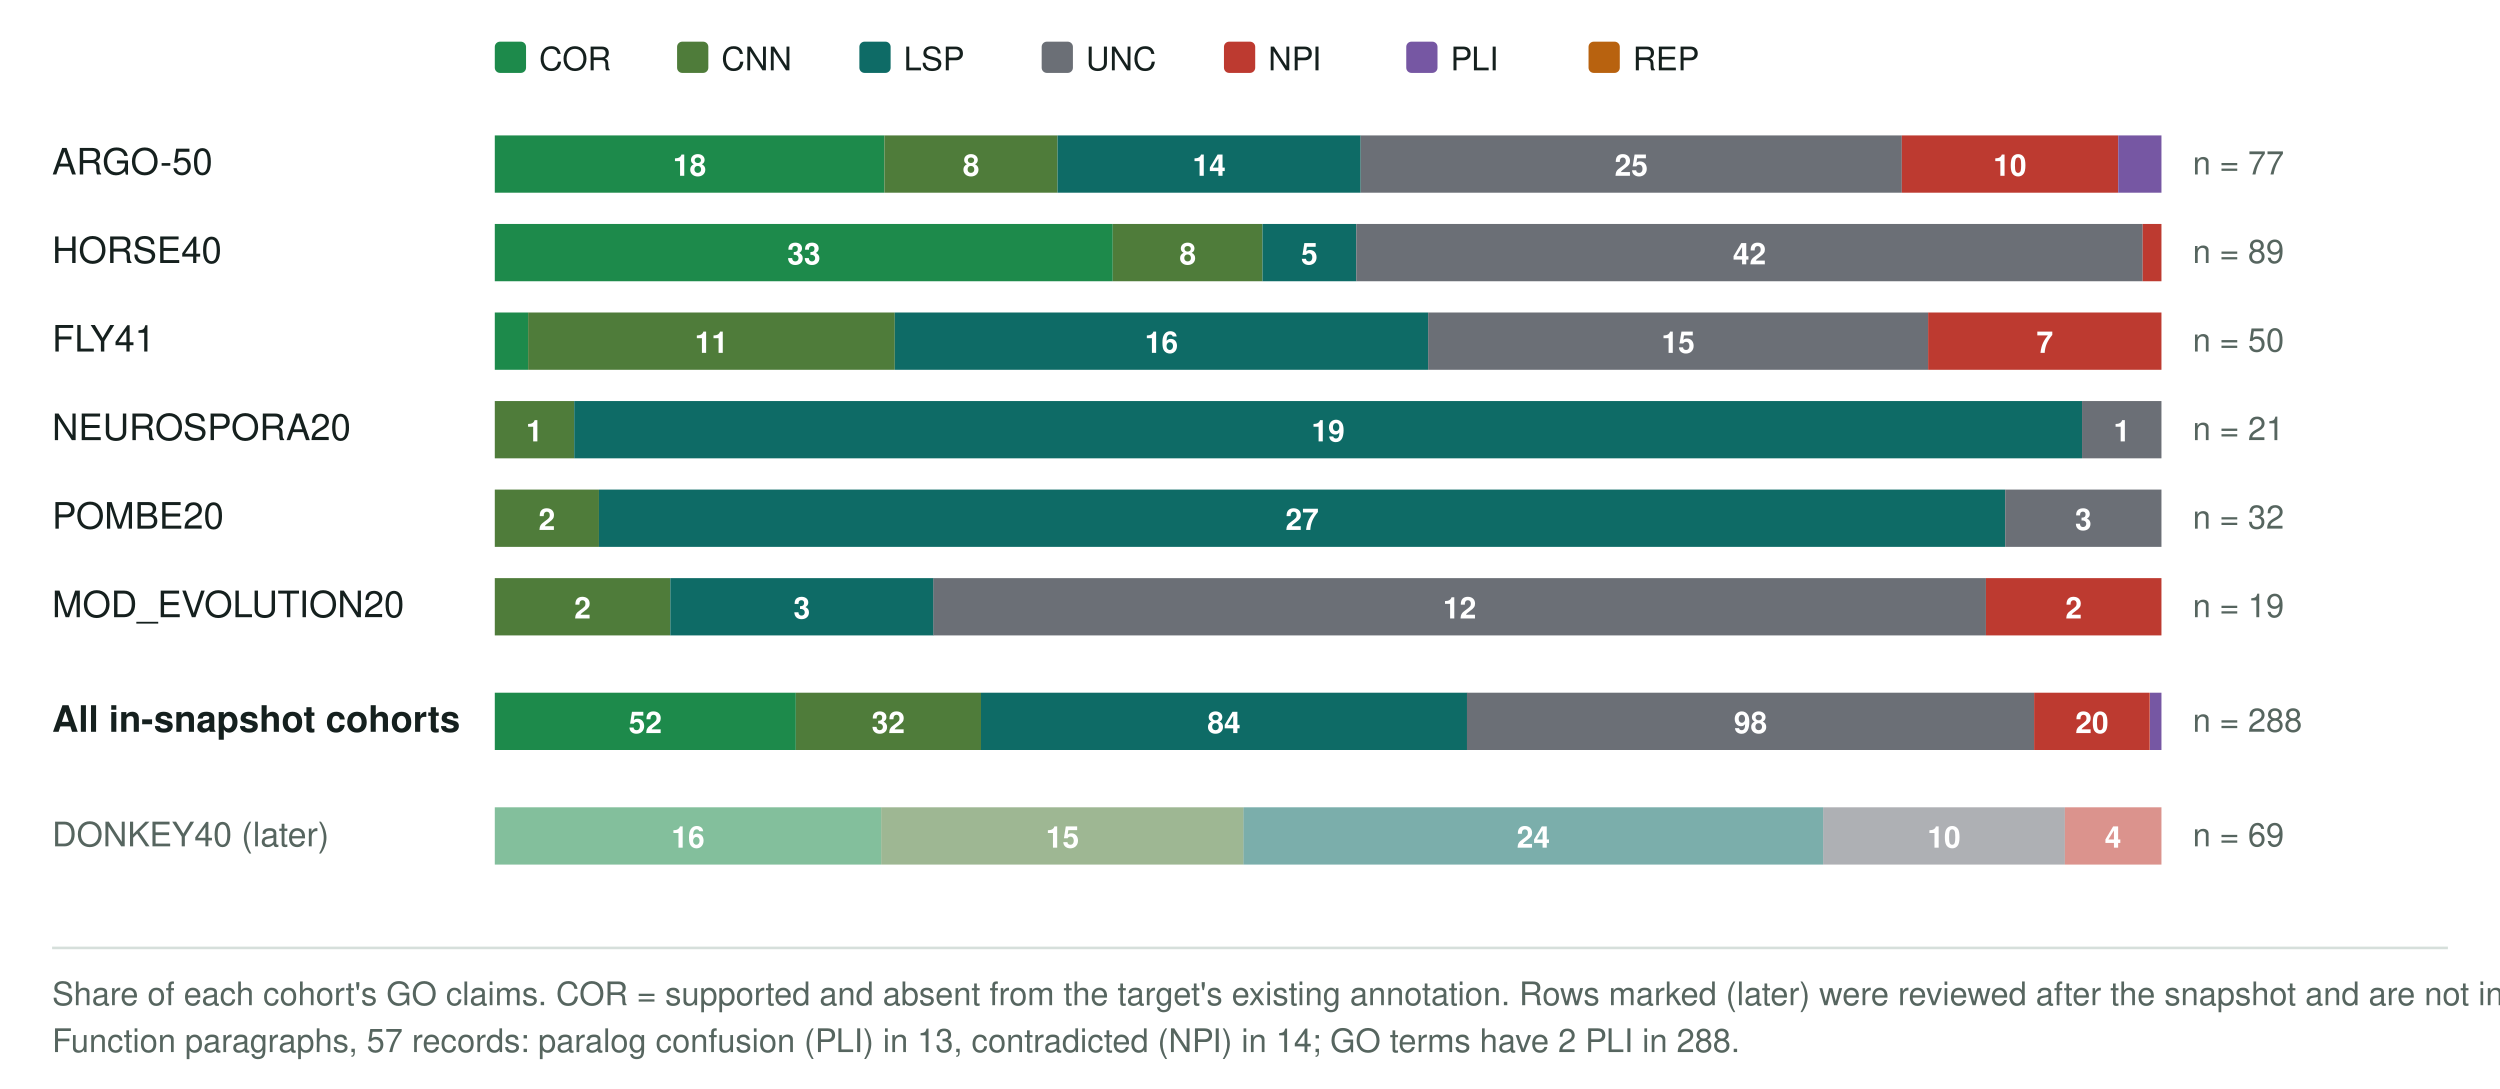
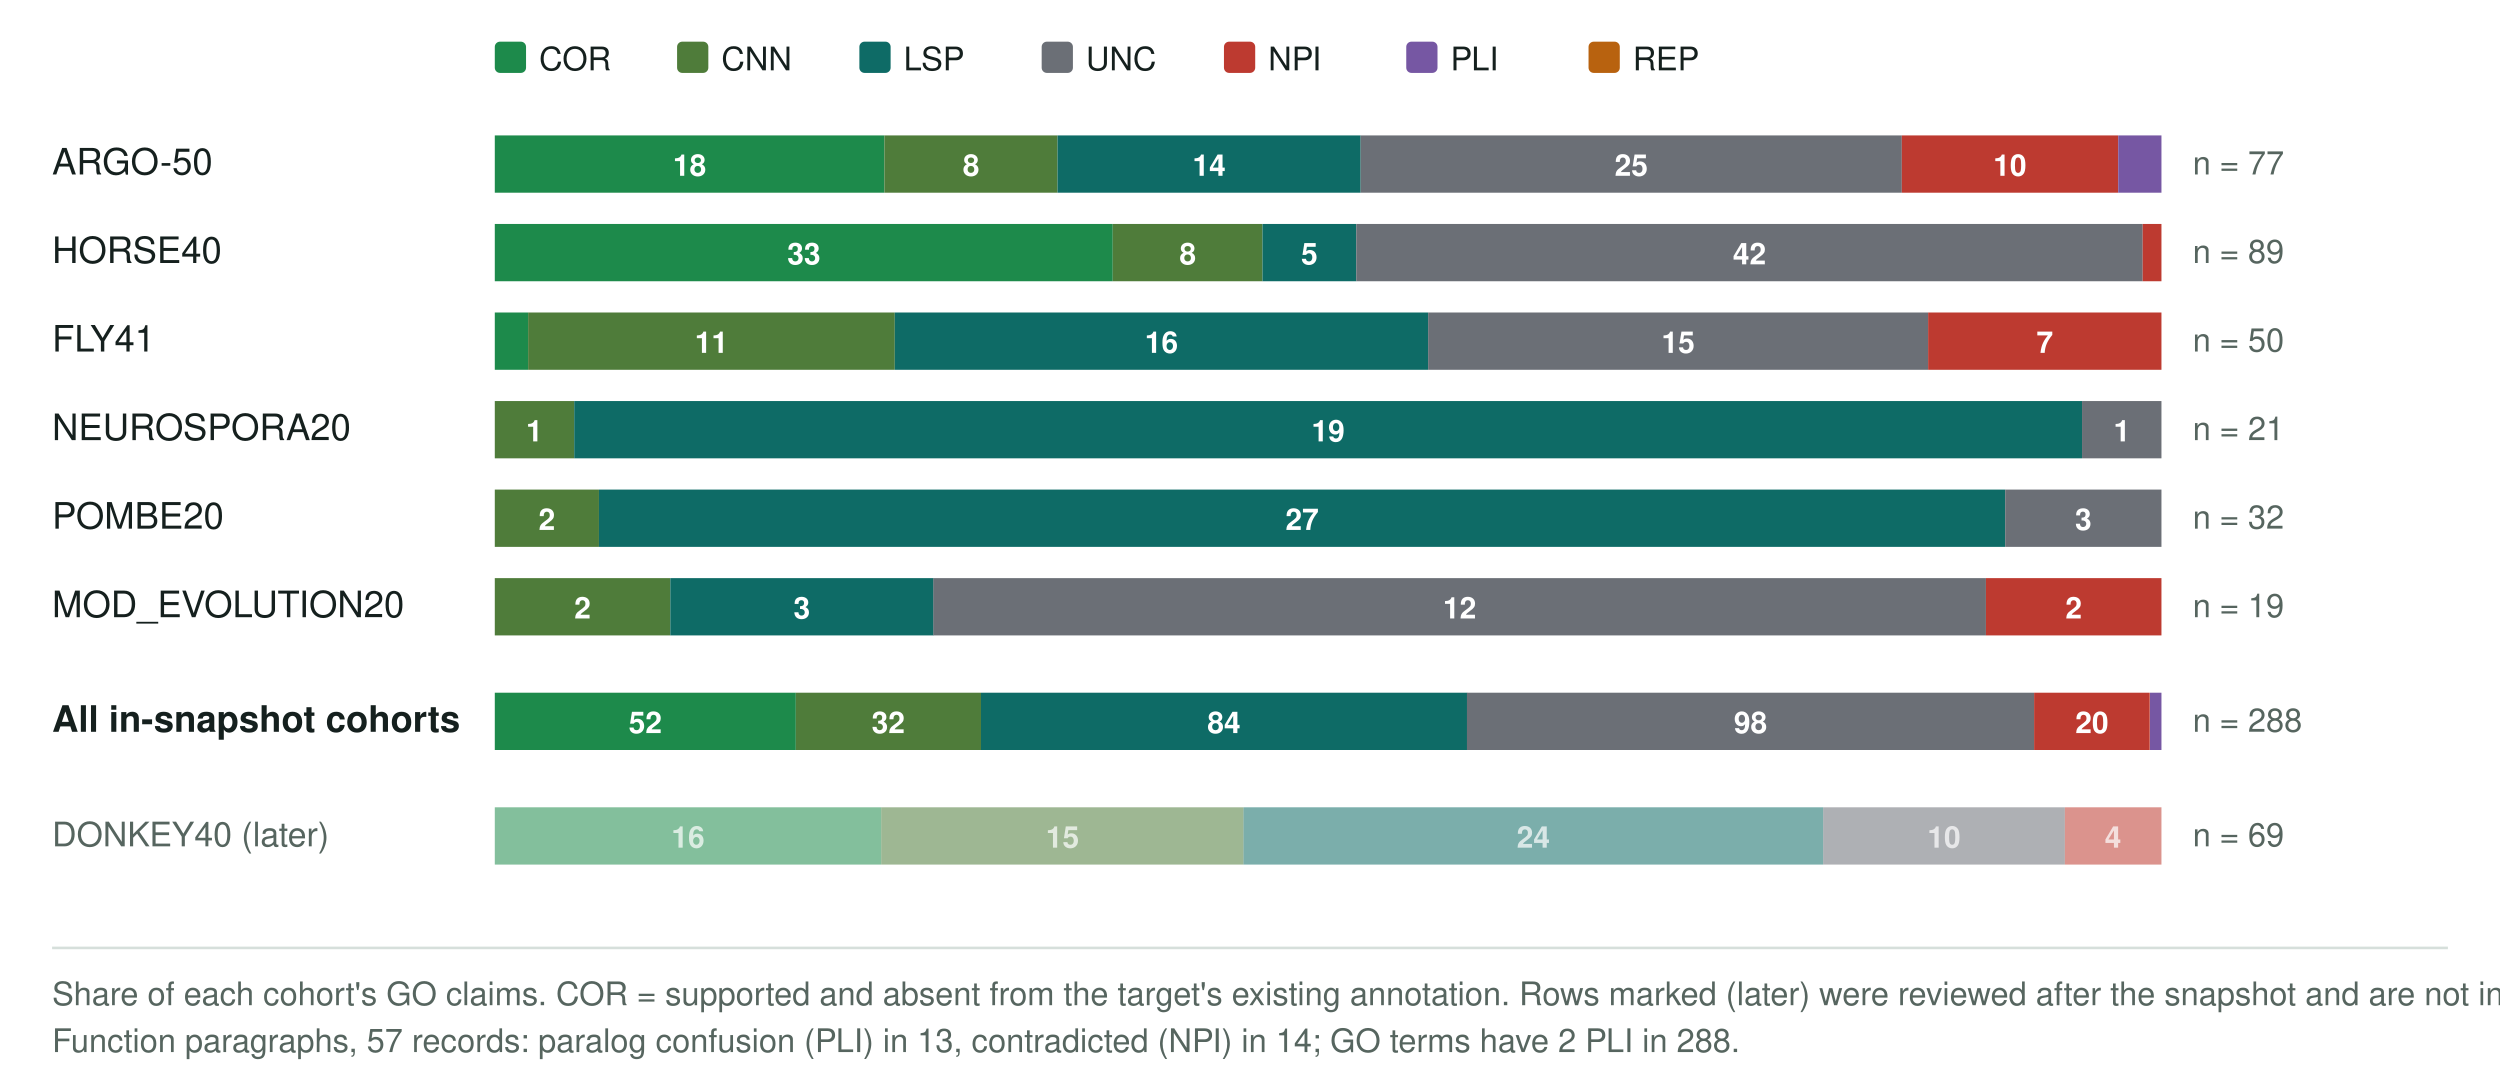
<svg xmlns="http://www.w3.org/2000/svg" viewBox="0 0 960 418" width="960" height="418" role="img" aria-label="Assessment categories of ProtNLM2 GO claims by cohort">
  <style>
.t { fill: var(--fig-ink, #15201e); font-family: "Source Sans 3", system-ui, -apple-system, Helvetica, Arial, sans-serif; }
.m { fill: var(--muted, #56655f); }
.b { font-weight: 600; }
.num { font-variant-numeric: tabular-nums; }
.box { fill: var(--fig-fill, #e8f1ee); stroke: var(--fig-line, #8fa39c); stroke-width: 1.2; }
.ours { fill: var(--accent, #0e6b66); }
.ours-t { fill: var(--surface, #ffffff); }
.link { fill: var(--fig-fill, #e8f1ee); opacity: .55; }
.rule { stroke: var(--rule, #d6dfdb); stroke-width: 1; fill: none; }
.brk { stroke: var(--fig-line, #8fa39c); stroke-width: 1.5; fill: none; }
.brk-ours { stroke: var(--accent, #0e6b66); stroke-width: 2; fill: none; }
.acc { fill: var(--accent, #0e6b66); }
.census { fill: var(--accept, #1d8a4b); }
.hand { fill: var(--modify, #b8620f); }
.rule-c { fill: var(--new, #1d68b3); }
.off { fill: var(--over, #7657a3); }
.chip-t { fill: var(--surface, #ffffff); font-weight: 600; }
.c-COR { fill: var(--accept, #1d8a4b); } .c-CNN { fill: var(--keep, #4f7c3a); }
.c-LSP { fill: var(--accent, #0e6b66); } .c-UNC { fill: var(--undecided, #6b6f76); }
.c-NPI { fill: var(--remove, #bd3a30); } .c-PLI { fill: var(--over, #7657a3); }
.c-REP { fill: var(--modify, #b8620f); }
</style>
  <rect class="c-COR" x="190" y="16" width="12" height="12" rx="2" />
  <text x="207.0" y="27.0" class="t" font-size="12.5" text-anchor="start">COR</text>
  <rect class="c-CNN" x="260" y="16" width="12" height="12" rx="2" />
  <text x="277.0" y="27.0" class="t" font-size="12.5" text-anchor="start">CNN</text>
  <rect class="c-LSP" x="330" y="16" width="12" height="12" rx="2" />
  <text x="347.0" y="27.0" class="t" font-size="12.5" text-anchor="start">LSP</text>
  <rect class="c-UNC" x="400" y="16" width="12" height="12" rx="2" />
  <text x="417.0" y="27.0" class="t" font-size="12.5" text-anchor="start">UNC</text>
  <rect class="c-NPI" x="470" y="16" width="12" height="12" rx="2" />
  <text x="487.0" y="27.0" class="t" font-size="12.5" text-anchor="start">NPI</text>
  <rect class="c-PLI" x="540" y="16" width="12" height="12" rx="2" />
  <text x="557.0" y="27.0" class="t" font-size="12.5" text-anchor="start">PLI</text>
  <rect class="c-REP" x="610" y="16" width="12" height="12" rx="2" />
  <text x="627.0" y="27.0" class="t" font-size="12.5" text-anchor="start">REP</text>
  <text x="20.0" y="67.0" class="t" font-size="14" text-anchor="start">ARGO-50</text>
  <rect class="c-COR" x="190.0" y="52" width="149.6" height="22" />
  <text x="264.8" y="67.5" class="t chip-t num" font-size="11.5" text-anchor="middle">18</text>
  <rect class="c-CNN" x="339.6" y="52" width="66.5" height="22" />
  <text x="372.9" y="67.5" class="t chip-t num" font-size="11.5" text-anchor="middle">8</text>
  <rect class="c-LSP" x="406.1" y="52" width="116.4" height="22" />
  <text x="464.3" y="67.5" class="t chip-t num" font-size="11.5" text-anchor="middle">14</text>
  <rect class="c-UNC" x="522.5" y="52" width="207.8" height="22" />
  <text x="626.4" y="67.5" class="t chip-t num" font-size="11.5" text-anchor="middle">25</text>
  <rect class="c-NPI" x="730.3" y="52" width="83.1" height="22" />
  <text x="771.8" y="67.5" class="t chip-t num" font-size="11.5" text-anchor="middle">10</text>
  <rect class="c-PLI" x="813.4" y="52" width="16.6" height="22" />
  <text x="842.0" y="67.0" class="t m num" font-size="12.5" text-anchor="start">n = 77</text>
  <text x="20.0" y="101.0" class="t" font-size="14" text-anchor="start">HORSE40</text>
  <rect class="c-COR" x="190.0" y="86" width="237.3" height="22" />
  <text x="308.7" y="101.5" class="t chip-t num" font-size="11.5" text-anchor="middle">33</text>
  <rect class="c-CNN" x="427.3" y="86" width="57.5" height="22" />
  <text x="456.1" y="101.5" class="t chip-t num" font-size="11.5" text-anchor="middle">8</text>
  <rect class="c-LSP" x="484.8" y="86" width="36.0" height="22" />
  <text x="502.8" y="101.5" class="t chip-t num" font-size="11.5" text-anchor="middle">5</text>
  <rect class="c-UNC" x="520.8" y="86" width="302.0" height="22" />
  <text x="671.8" y="101.5" class="t chip-t num" font-size="11.5" text-anchor="middle">42</text>
  <rect class="c-NPI" x="822.8" y="86" width="7.2" height="22" />
  <text x="842.0" y="101.0" class="t m num" font-size="12.5" text-anchor="start">n = 89</text>
  <text x="20.0" y="135.0" class="t" font-size="14" text-anchor="start">FLY41</text>
  <rect class="c-COR" x="190.0" y="120" width="12.8" height="22" />
  <rect class="c-CNN" x="202.8" y="120" width="140.8" height="22" />
  <text x="273.2" y="135.5" class="t chip-t num" font-size="11.5" text-anchor="middle">11</text>
  <rect class="c-LSP" x="343.6" y="120" width="204.8" height="22" />
  <text x="446.0" y="135.5" class="t chip-t num" font-size="11.5" text-anchor="middle">16</text>
  <rect class="c-UNC" x="548.4" y="120" width="192.0" height="22" />
  <text x="644.4" y="135.5" class="t chip-t num" font-size="11.5" text-anchor="middle">15</text>
  <rect class="c-NPI" x="740.4" y="120" width="89.6" height="22" />
  <text x="785.2" y="135.5" class="t chip-t num" font-size="11.5" text-anchor="middle">7</text>
  <text x="842.0" y="135.0" class="t m num" font-size="12.5" text-anchor="start">n = 50</text>
  <text x="20.0" y="169.0" class="t" font-size="14" text-anchor="start">NEUROSPORA20</text>
  <rect class="c-CNN" x="190.0" y="154" width="30.5" height="22" />
  <text x="205.2" y="169.5" class="t chip-t num" font-size="11.5" text-anchor="middle">1</text>
  <rect class="c-LSP" x="220.5" y="154" width="579.0" height="22" />
  <text x="510.0" y="169.5" class="t chip-t num" font-size="11.5" text-anchor="middle">19</text>
  <rect class="c-UNC" x="799.5" y="154" width="30.5" height="22" />
  <text x="814.8" y="169.5" class="t chip-t num" font-size="11.5" text-anchor="middle">1</text>
  <text x="842.0" y="169.0" class="t m num" font-size="12.5" text-anchor="start">n = 21</text>
  <text x="20.0" y="203.0" class="t" font-size="14" text-anchor="start">POMBE20</text>
  <rect class="c-CNN" x="190.0" y="188" width="40.0" height="22" />
  <text x="210.0" y="203.5" class="t chip-t num" font-size="11.5" text-anchor="middle">2</text>
  <rect class="c-LSP" x="230.0" y="188" width="540.0" height="22" />
  <text x="500.0" y="203.5" class="t chip-t num" font-size="11.5" text-anchor="middle">27</text>
  <rect class="c-UNC" x="770.0" y="188" width="60.0" height="22" />
  <text x="800.0" y="203.5" class="t chip-t num" font-size="11.5" text-anchor="middle">3</text>
  <text x="842.0" y="203.0" class="t m num" font-size="12.5" text-anchor="start">n = 32</text>
  <text x="20.0" y="237.0" class="t" font-size="14" text-anchor="start">MOD_EVOLUTION20</text>
  <rect class="c-CNN" x="190.0" y="222" width="67.4" height="22" />
  <text x="223.7" y="237.5" class="t chip-t num" font-size="11.5" text-anchor="middle">2</text>
  <rect class="c-LSP" x="257.4" y="222" width="101.1" height="22" />
  <text x="307.9" y="237.5" class="t chip-t num" font-size="11.5" text-anchor="middle">3</text>
  <rect class="c-UNC" x="358.4" y="222" width="404.2" height="22" />
  <text x="560.5" y="237.5" class="t chip-t num" font-size="11.5" text-anchor="middle">12</text>
  <rect class="c-NPI" x="762.6" y="222" width="67.4" height="22" />
  <text x="796.3" y="237.5" class="t chip-t num" font-size="11.5" text-anchor="middle">2</text>
  <text x="842.0" y="237.0" class="t m num" font-size="12.5" text-anchor="start">n = 19</text>
  <text x="20.0" y="281.0" class="t b" font-size="14" text-anchor="start">All in-snapshot cohorts</text>
  <rect class="c-COR" x="190.0" y="266" width="115.6" height="22" />
  <text x="247.8" y="281.5" class="t chip-t num" font-size="11.5" text-anchor="middle">52</text>
  <rect class="c-CNN" x="305.6" y="266" width="71.1" height="22" />
  <text x="341.1" y="281.5" class="t chip-t num" font-size="11.5" text-anchor="middle">32</text>
  <rect class="c-LSP" x="376.7" y="266" width="186.7" height="22" />
  <text x="470.0" y="281.5" class="t chip-t num" font-size="11.5" text-anchor="middle">84</text>
  <rect class="c-UNC" x="563.3" y="266" width="217.8" height="22" />
  <text x="672.2" y="281.5" class="t chip-t num" font-size="11.5" text-anchor="middle">98</text>
  <rect class="c-NPI" x="781.1" y="266" width="44.4" height="22" />
  <text x="803.3" y="281.5" class="t chip-t num" font-size="11.5" text-anchor="middle">20</text>
  <rect class="c-PLI" x="825.6" y="266" width="4.4" height="22" />
  <text x="842.0" y="281.0" class="t m num" font-size="12.5" text-anchor="start">n = 288</text>
  <text x="20.0" y="325.0" class="t m" font-size="13" text-anchor="start">DONKEY40 (later)</text>
  <rect class="c-COR" x="190.0" y="310" width="148.4" height="22" opacity="0.55" />
-   <text x="264.2" y="325.5" class="t chip-t num" font-size="11.5" text-anchor="middle">16</text>
+   <text opacity="0.7" x="264.2" y="325.5" class="t chip-t num" font-size="11.5" text-anchor="middle">16</text>
  <rect class="c-CNN" x="338.4" y="310" width="139.1" height="22" opacity="0.55" />
-   <text x="408.0" y="325.5" class="t chip-t num" font-size="11.5" text-anchor="middle">15</text>
+   <text opacity="0.7" x="408.0" y="325.5" class="t chip-t num" font-size="11.5" text-anchor="middle">15</text>
  <rect class="c-LSP" x="477.5" y="310" width="222.6" height="22" opacity="0.55" />
-   <text x="588.8" y="325.5" class="t chip-t num" font-size="11.5" text-anchor="middle">24</text>
+   <text opacity="0.7" x="588.8" y="325.5" class="t chip-t num" font-size="11.5" text-anchor="middle">24</text>
  <rect class="c-UNC" x="700.1" y="310" width="92.8" height="22" opacity="0.55" />
-   <text x="746.5" y="325.5" class="t chip-t num" font-size="11.5" text-anchor="middle">10</text>
+   <text opacity="0.7" x="746.5" y="325.5" class="t chip-t num" font-size="11.5" text-anchor="middle">10</text>
  <rect class="c-NPI" x="792.9" y="310" width="37.1" height="22" opacity="0.55" />
-   <text x="811.4" y="325.5" class="t chip-t num" font-size="11.5" text-anchor="middle">4</text>
+   <text opacity="0.7" x="811.4" y="325.5" class="t chip-t num" font-size="11.5" text-anchor="middle">4</text>
  <text x="842.0" y="325.0" class="t m num" font-size="12.5" text-anchor="start">n = 69</text>
  <line class="rule" x1="20" y1="364" x2="940" y2="364" />
  <text x="20.0" y="386.0" class="t m" font-size="12.5" text-anchor="start">Share of each cohort's GO claims. COR = supported and absent from the target's existing annotation. Rows marked (later) were reviewed after the snapshot and are not in the total.</text>
  <text x="20.0" y="404.0" class="t m" font-size="12.5" text-anchor="start">Function paragraphs, 57 records: paralog confusion (PLI) in 13, contradicted (NPI) in 14; GO terms have 2 PLI in 288.</text>
</svg>
